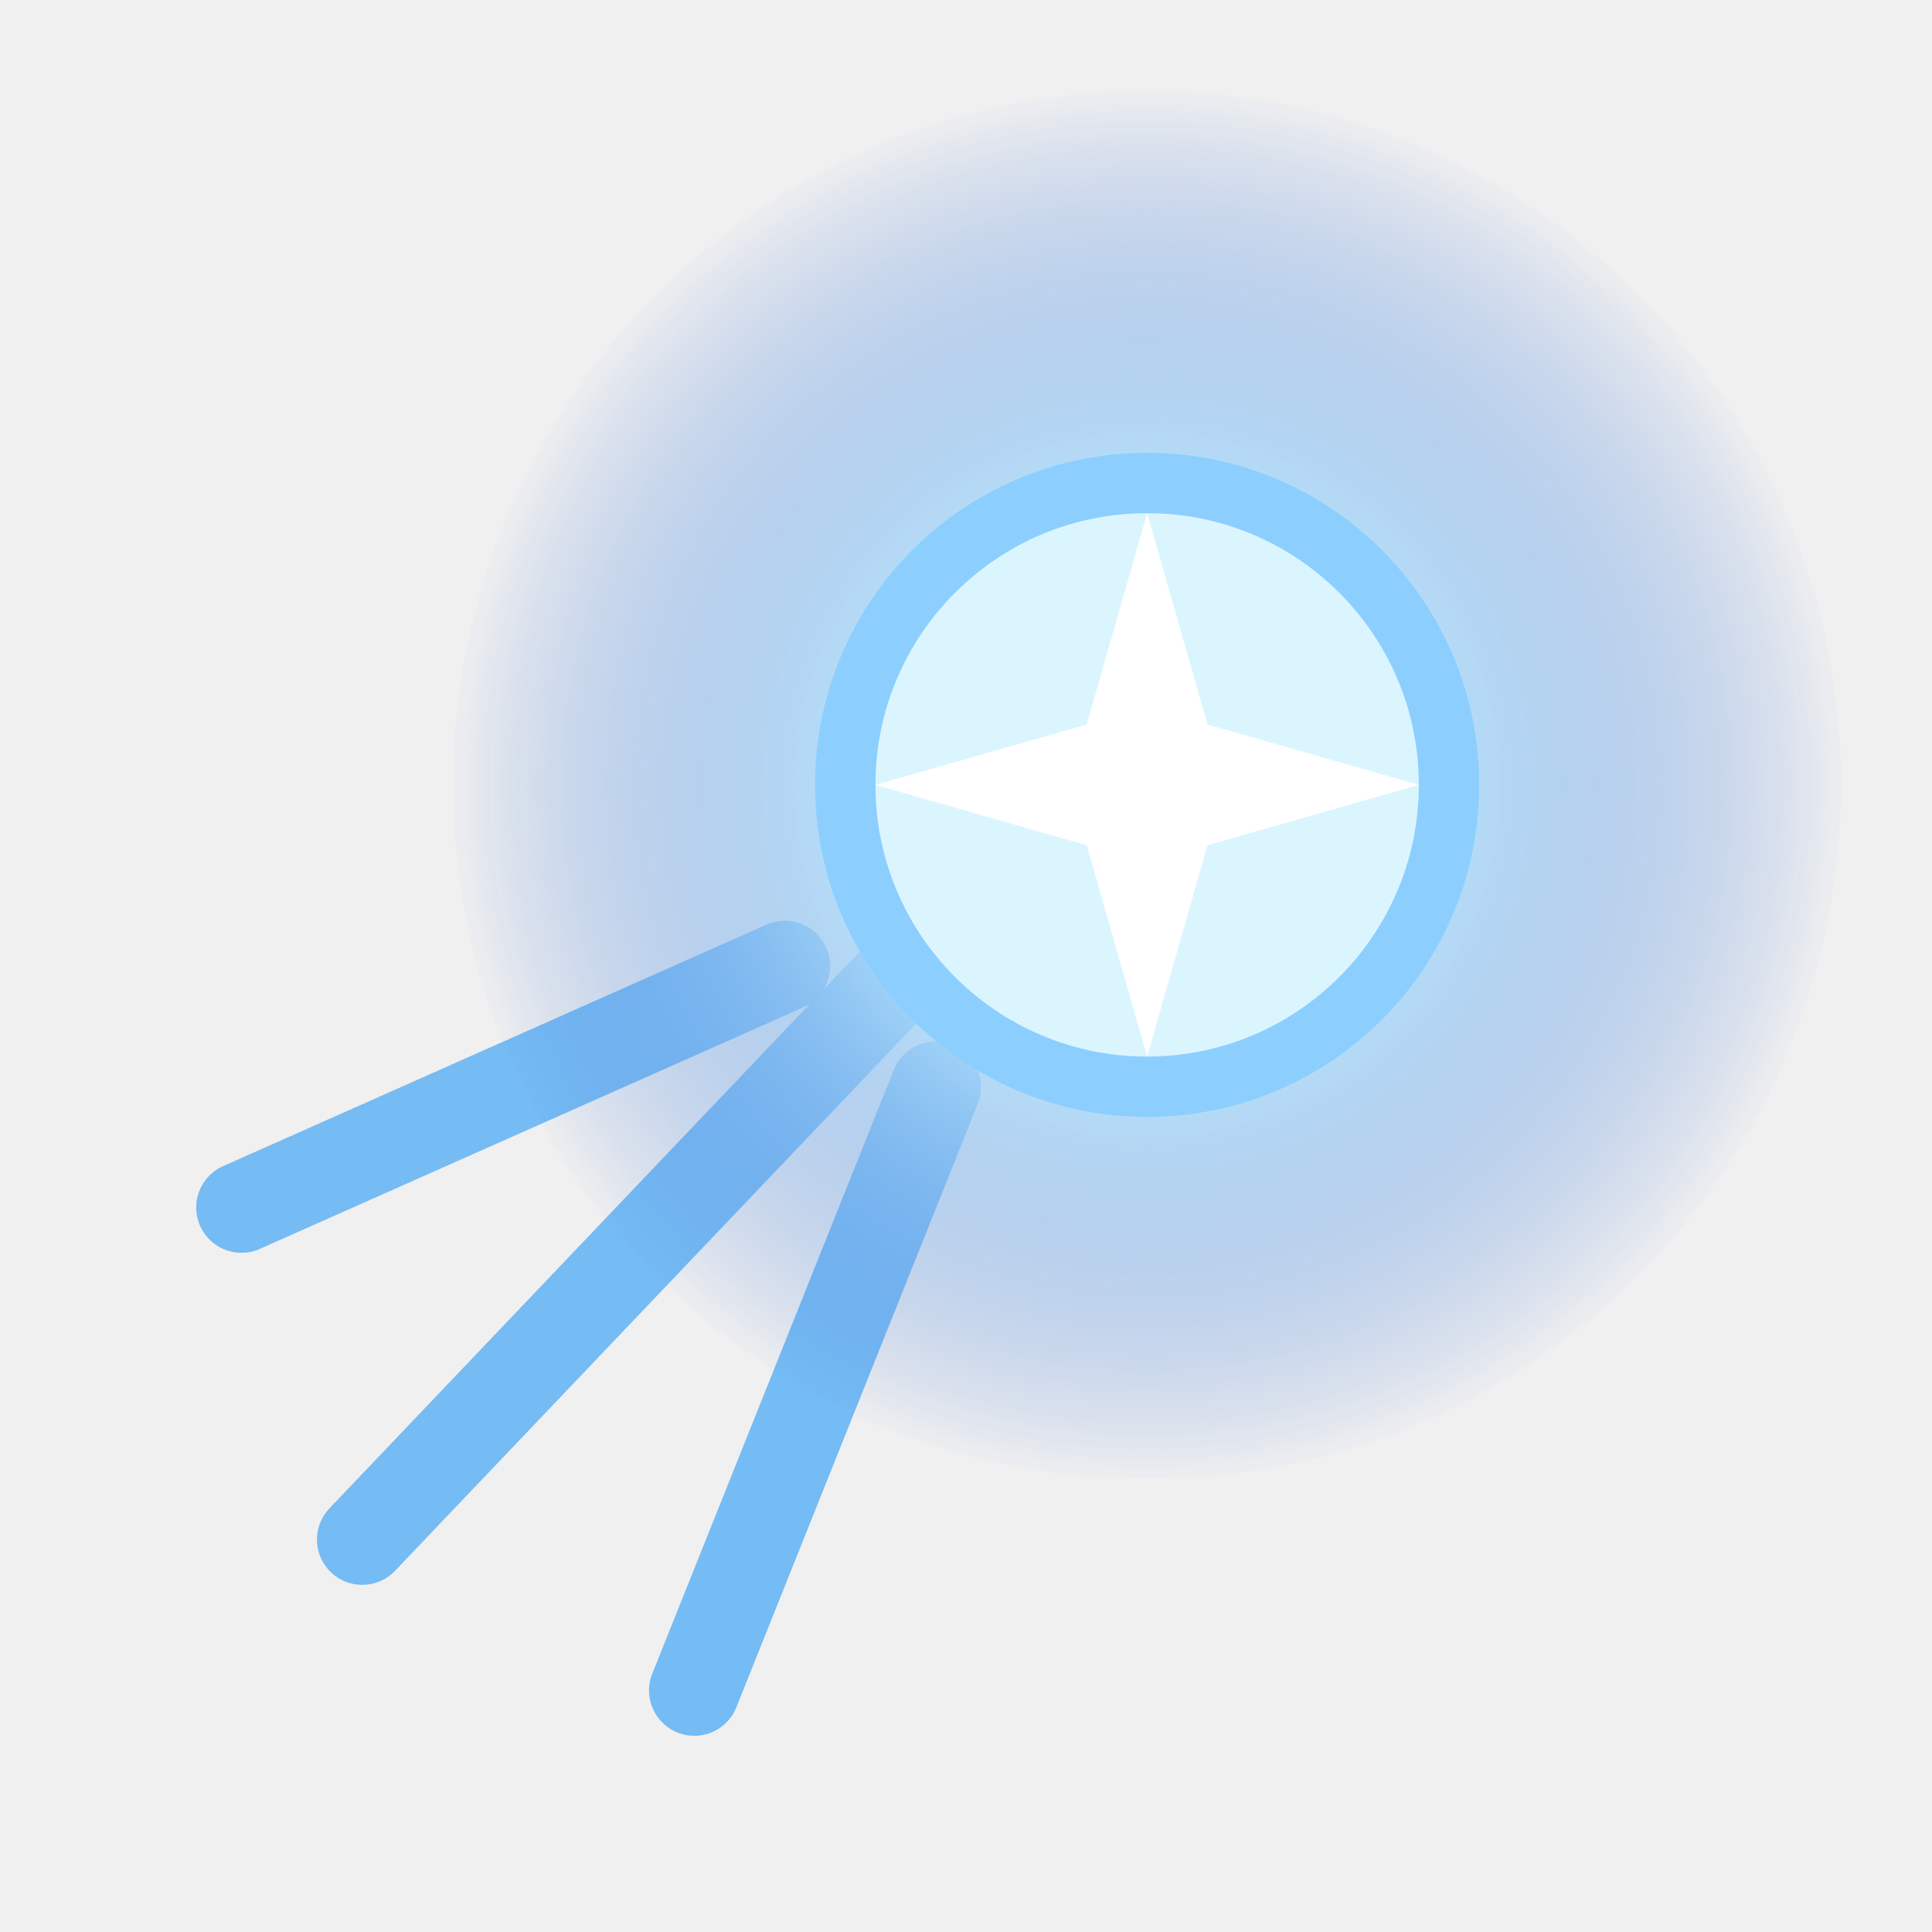
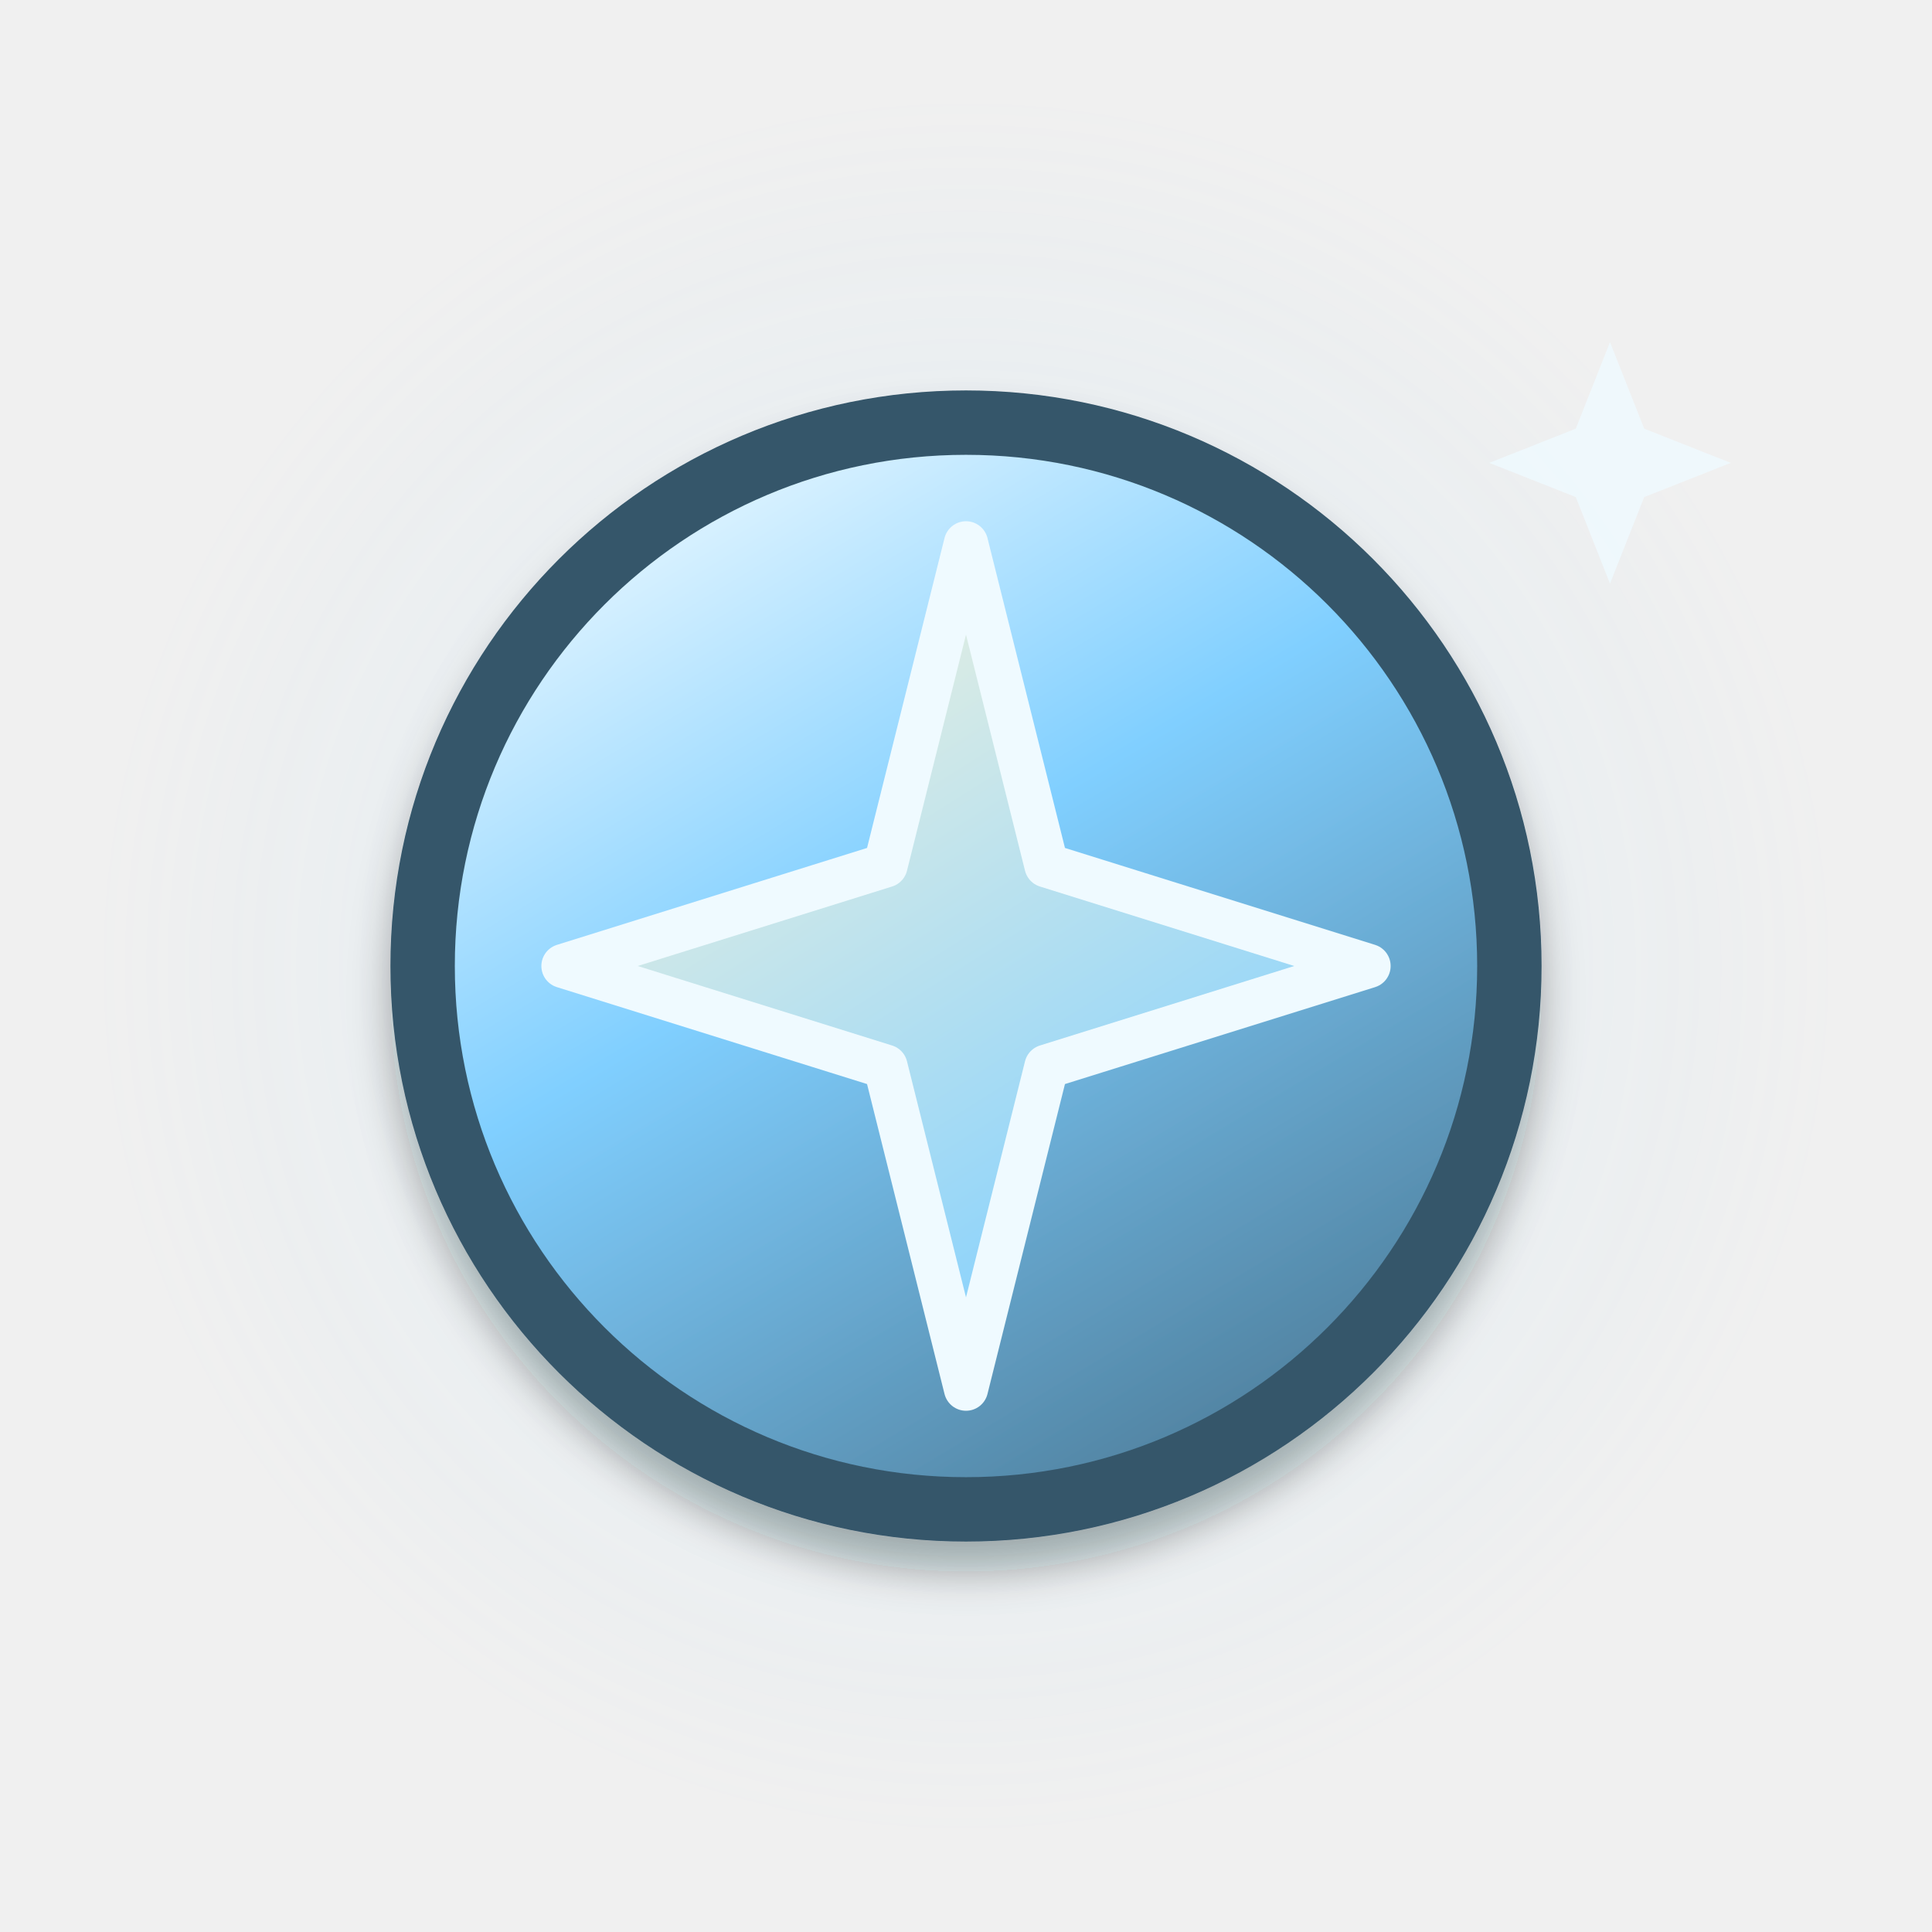
- <svg xmlns="http://www.w3.org/2000/svg" viewBox="0 0 64 64">
+ <svg xmlns="http://www.w3.org/2000/svg" viewBox="0 0 96 96">
  <defs>
-     <radialGradient id="g">
-       <stop stop-color="#fff" />
-       <stop offset=".35" stop-color="#bdeaff" />
-       <stop offset="1" stop-color="#4679d6" stop-opacity="0" />
+     <linearGradient id="body" x1=".2" x2=".8" y2="1">
+       <stop stop-color="#effaff" />
+       <stop offset=".42" stop-color="#80cfff" />
+       <stop offset="1" stop-color="#4a7894" />
+     </linearGradient>
+     <linearGradient id="highlight" x2=".6" y2="1">
+       <stop stop-color="#fff7da" />
+       <stop offset="1" stop-color="#80cfff" />
+     </linearGradient>
+     <radialGradient id="halo">
+       <stop stop-color="#80cfff" stop-opacity=".16" />
+       <stop offset="1" stop-color="#80cfff" stop-opacity="0" />
    </radialGradient>
+     <filter id="shadow" x="-30%" y="-30%" width="160%" height="160%">
+       <feDropShadow dx="0" dy="1.5" stdDeviation="1" flood-color="#111415" flood-opacity=".32" />
+     </filter>
  </defs>
-   <path d="M12 51 32 30M8 40l18-8M23 56l8-20" fill="none" stroke="#75bbf4" stroke-width="3" stroke-linecap="round" />
-   <circle cx="38" cy="26" r="23" fill="url(#g)" />
-   <circle cx="38" cy="26" r="10" fill="#dbf5ff" stroke="#8ccfff" stroke-width="2" />
-   <path d="m38 17 2 7 7 2-7 2-2 7-2-7-7-2 7-2Z" fill="#fff" />
+   <circle cx="48" cy="48" r="44" fill="url(#halo)" />
+   <g transform="translate(8 8)" stroke-linecap="round" stroke-linejoin="round" filter="url(#shadow)">
+     <path d="M40 13a27 27 0 1 1 0 54 27 27 0 0 1 0-54Z" fill="url(#body)" stroke="#36576b" stroke-width="3.2" />
+     <path d="m40 19 4 16 16 5-16 5-4 16-4-16-16-5 16-5Z" fill="url(#highlight)" stroke="#effaff" stroke-width="2.2" />
+   </g>
+   <path d="m80 17 1.7 4.3L86 23l-4.3 1.7L80 29l-1.7-4.3L74 23l4.3-1.7Z" fill="#effaff" opacity=".8" />
</svg>
